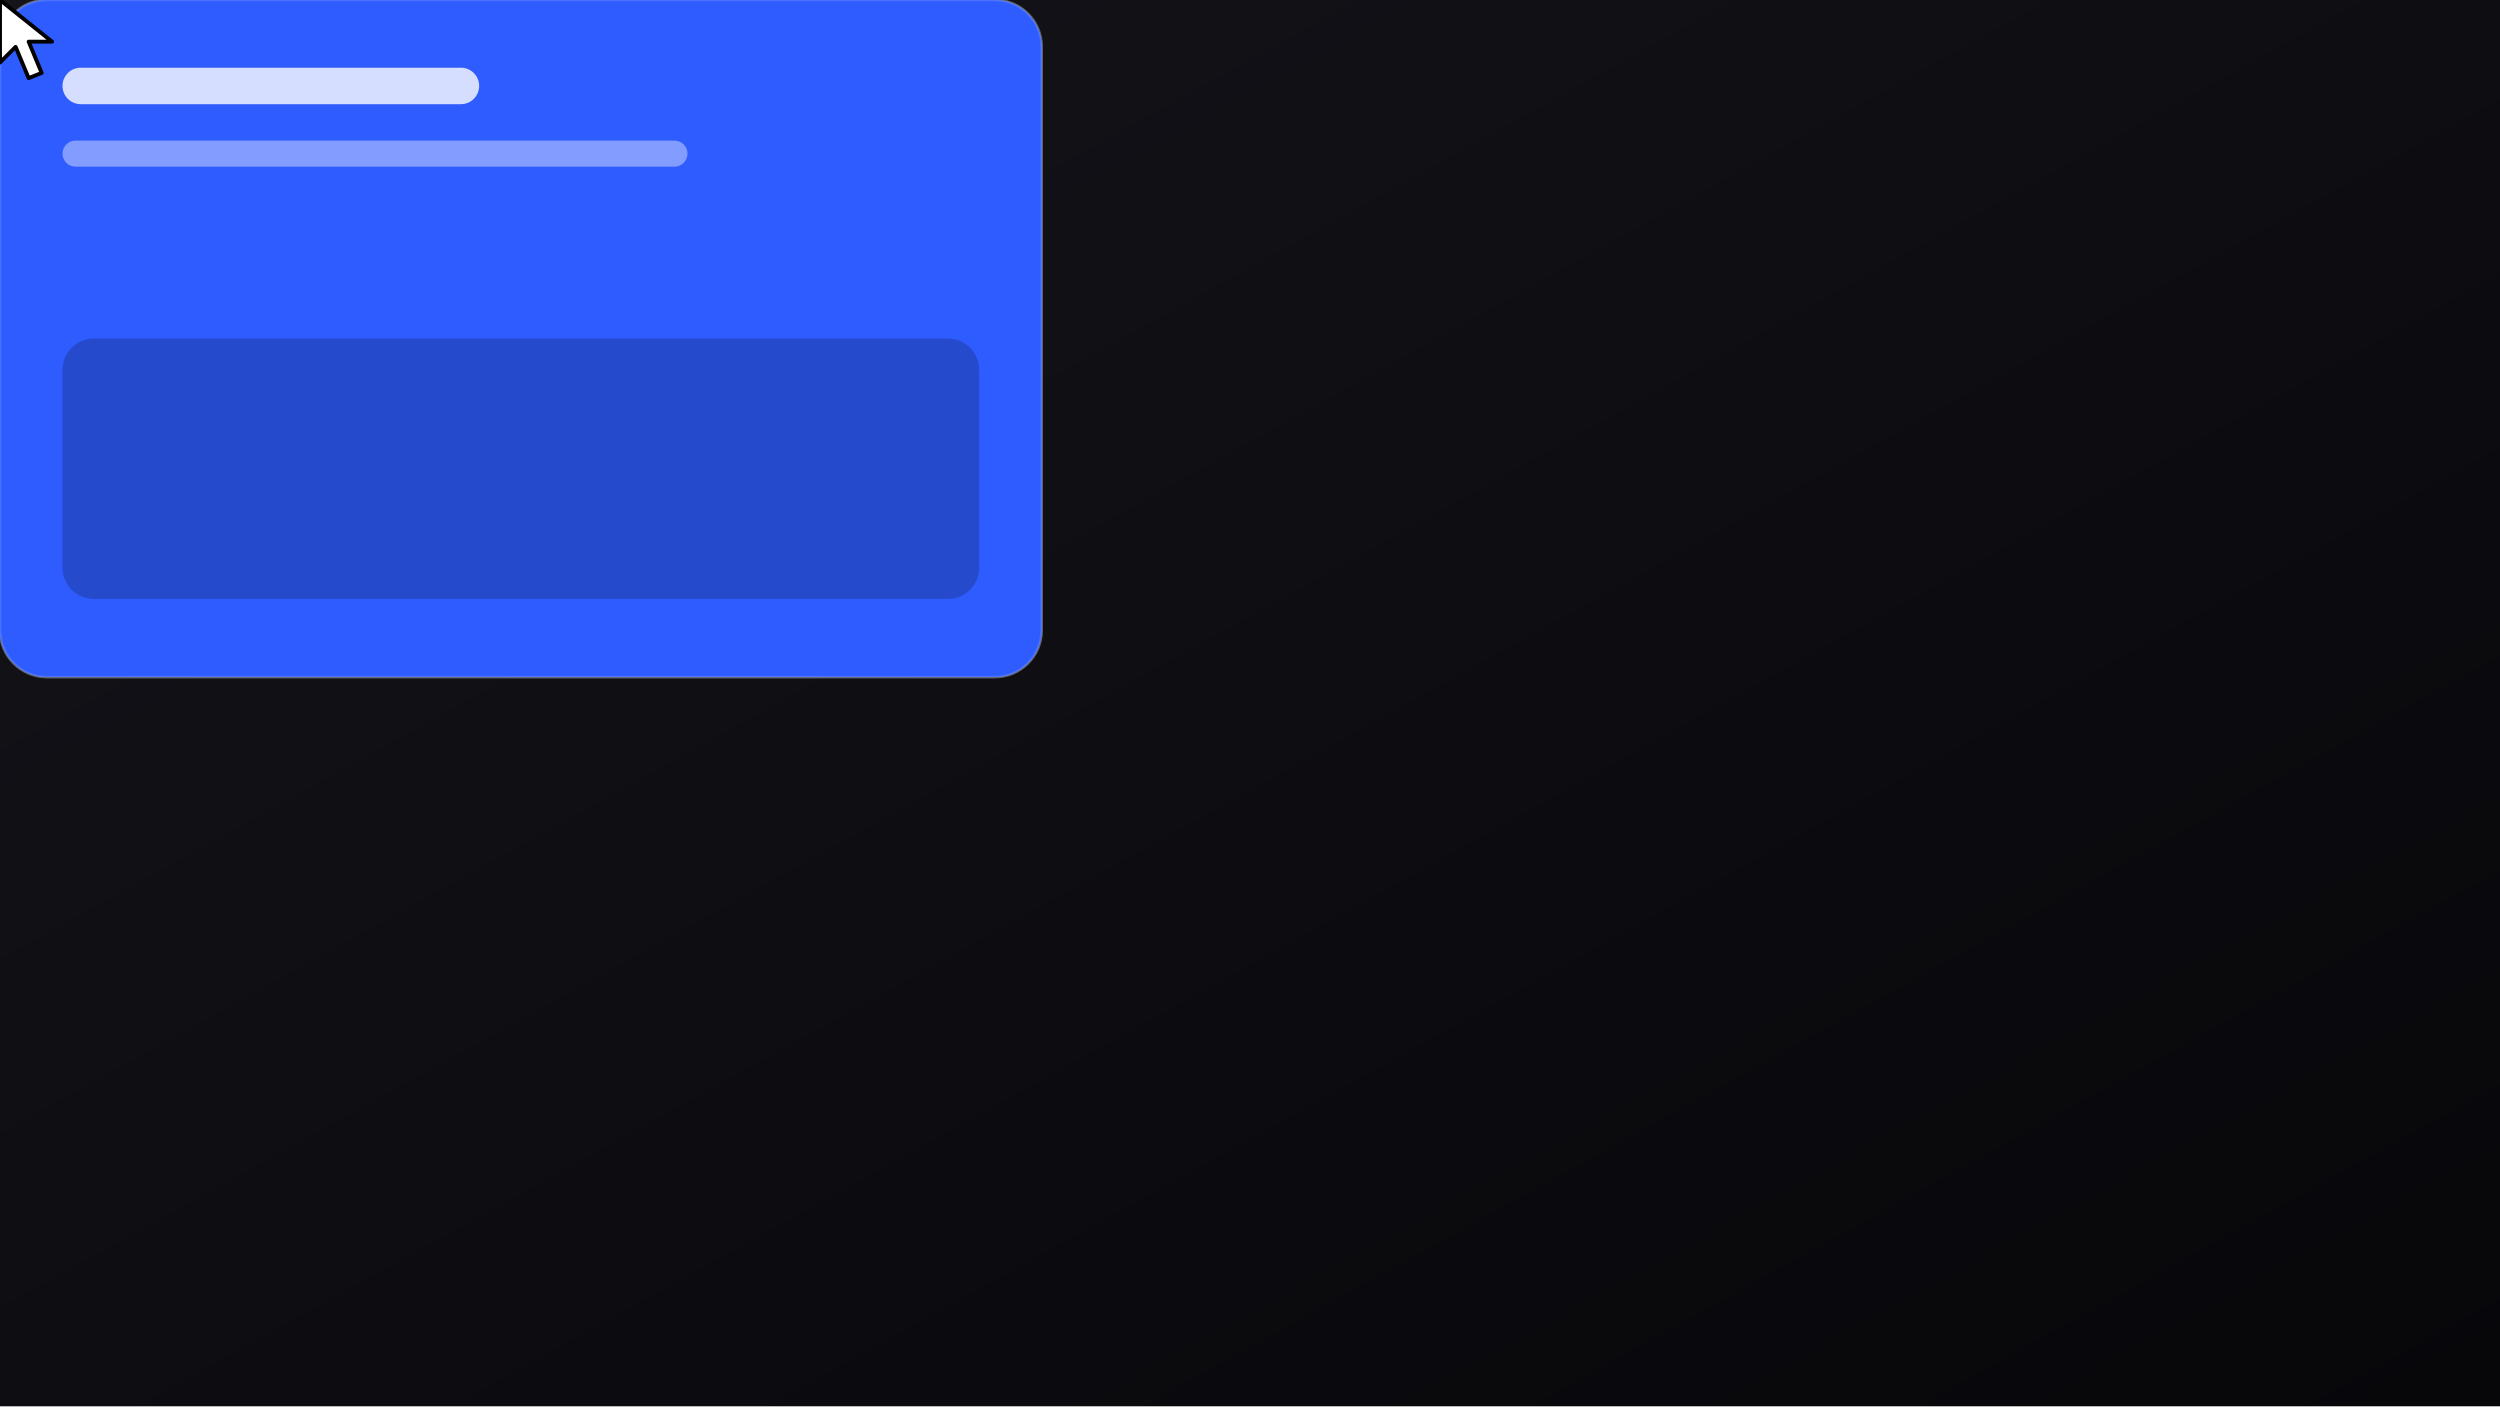
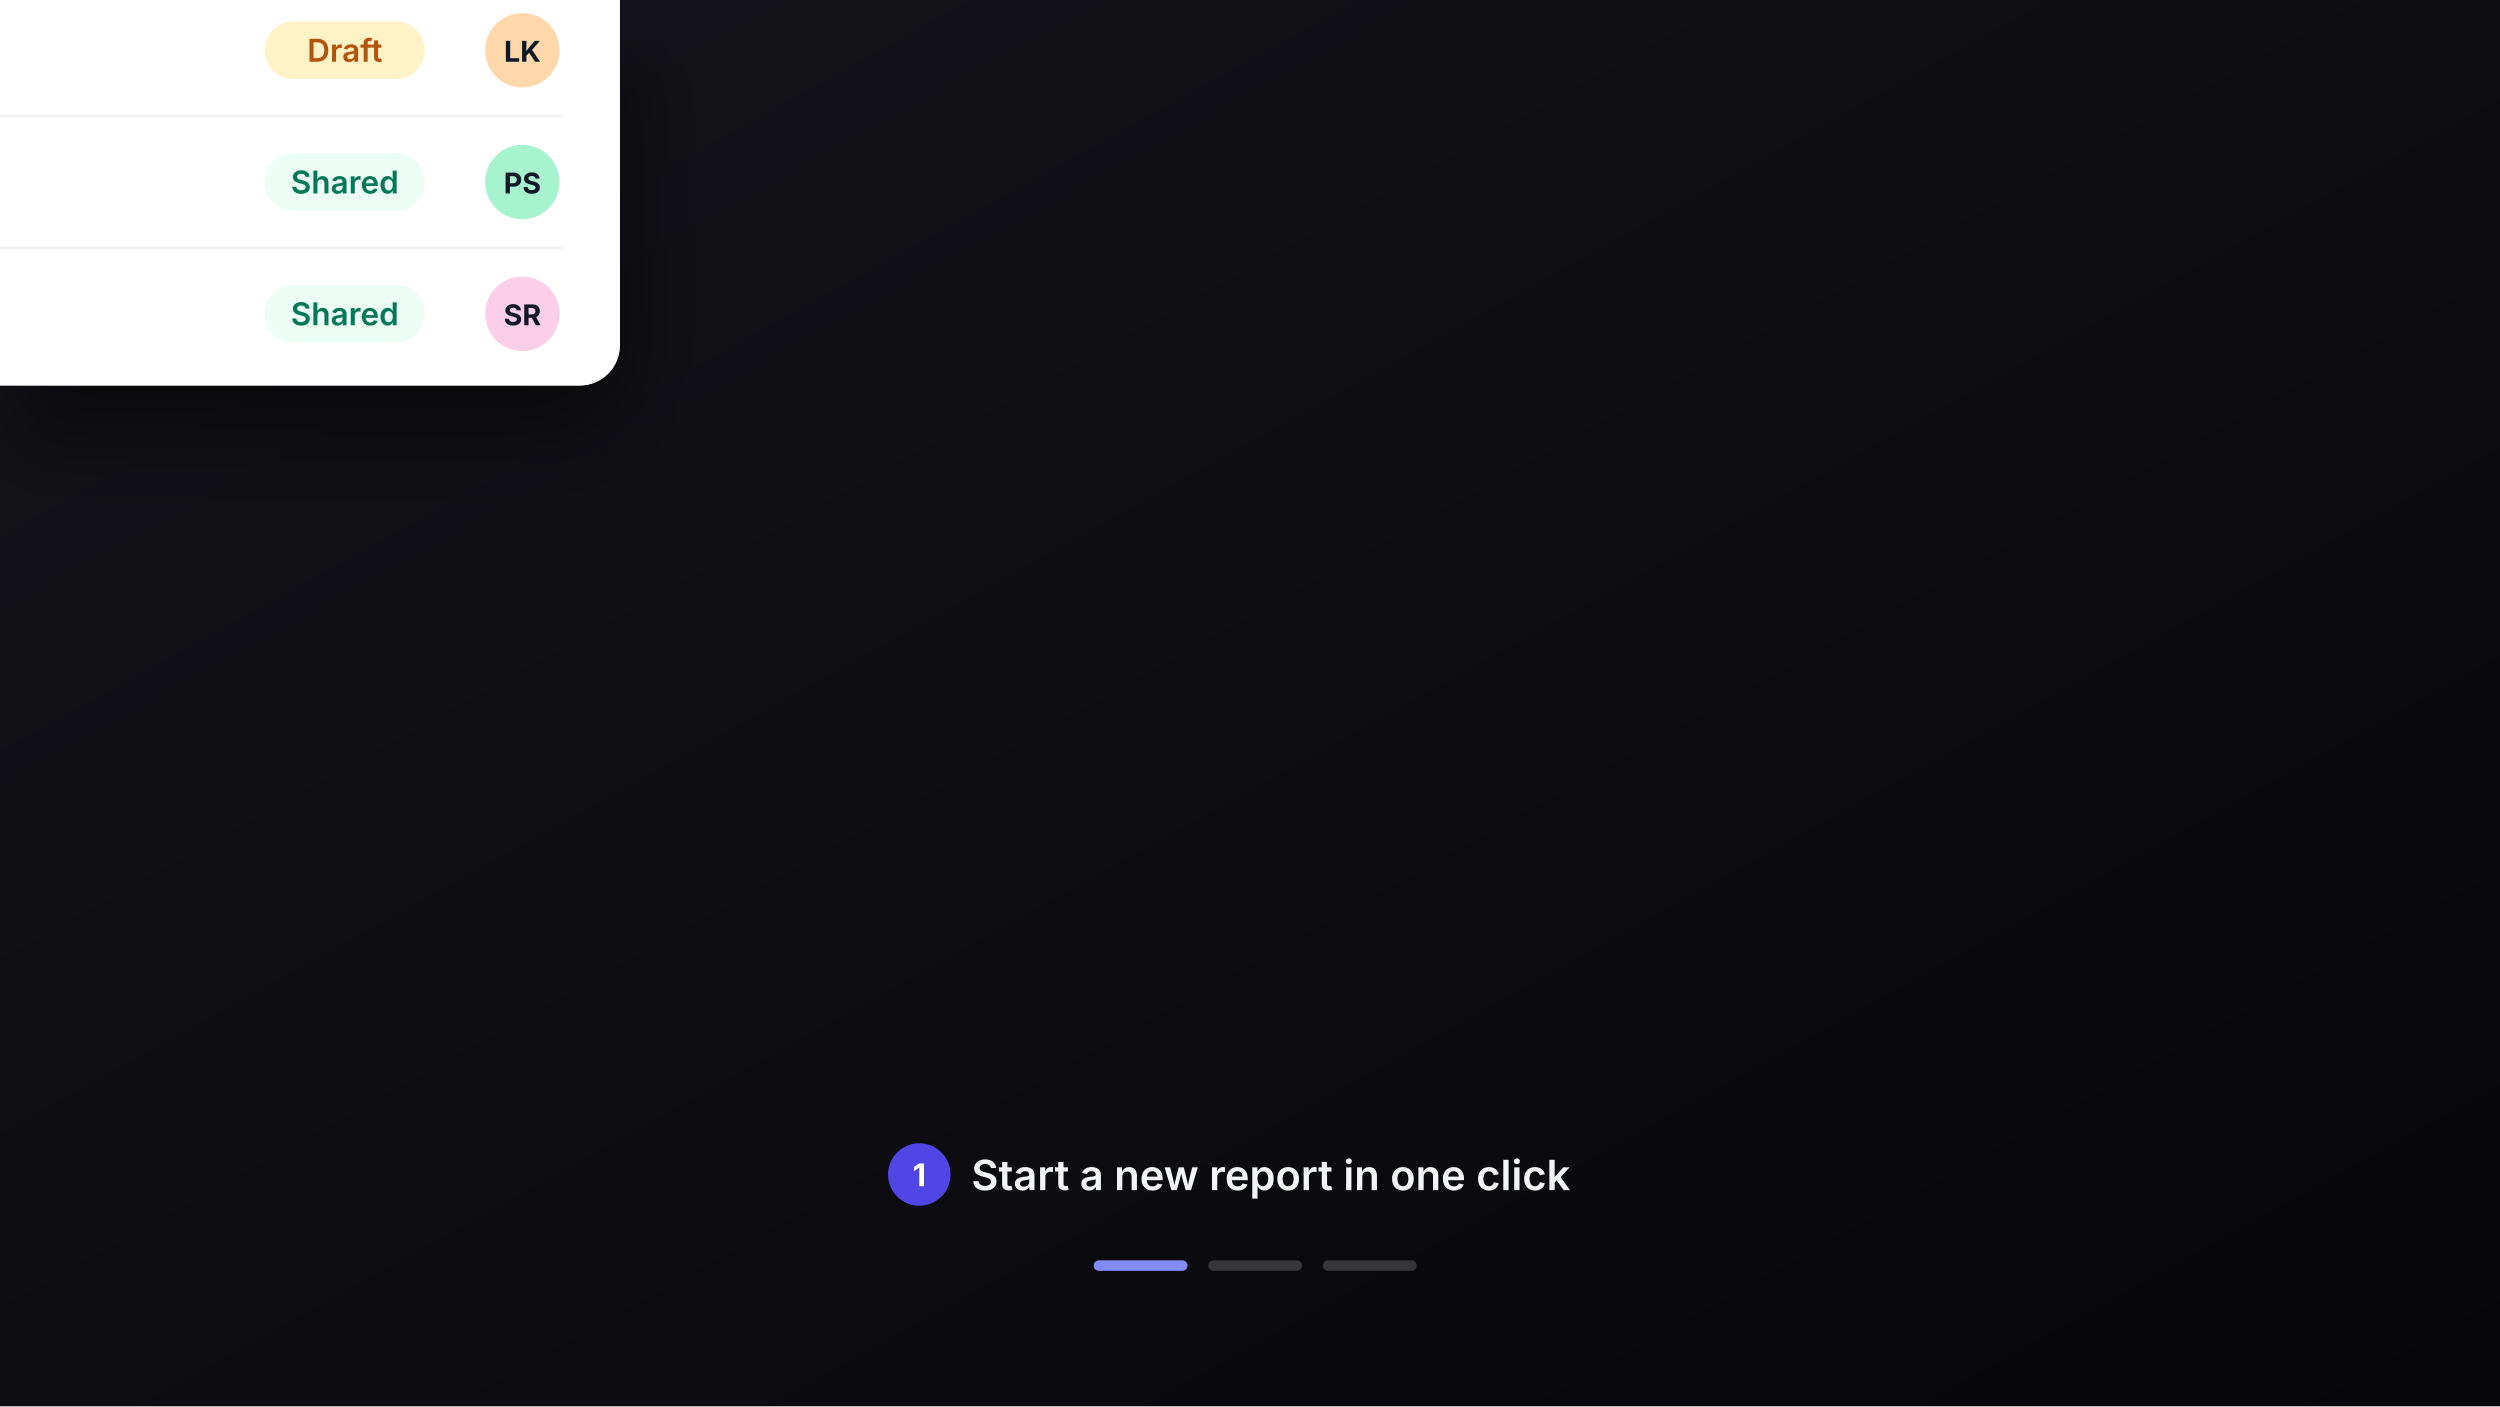
- <svg xmlns="http://www.w3.org/2000/svg" viewBox="0 0 960 540" width="960" height="540">
+ <svg xmlns="http://www.w3.org/2000/svg" viewBox="0 0 960 540" width="960" height="540" font-family="Inter, Helvetica Neue, Helvetica, Arial, sans-serif">
  <defs>
    <linearGradient id="bg" x1="0" y1="0" x2="1" y2="1">
      <stop offset="0" stop-color="#14141a" />
      <stop offset="1" stop-color="#07070a" />
    </linearGradient>
+     <filter id="sh" x="-15%" y="-15%" width="130%" height="140%">
+       <feDropShadow dx="0" dy="14" stdDeviation="16" flood-color="#000" flood-opacity=".5" />
+     </filter>
+     <linearGradient id="g1" x1="0" y1="0" x2="1" y2="1">
+       <stop offset="0" stop-color="#818cf8" />
+       <stop offset="1" stop-color="#4f46e5" />
+     </linearGradient>
+     <linearGradient id="g2" x1="0" y1="0" x2="1" y2="1">
+       <stop offset="0" stop-color="#fbbf24" />
+       <stop offset="1" stop-color="#f97316" />
+     </linearGradient>
+     <linearGradient id="g3" x1="0" y1="0" x2="1" y2="1">
+       <stop offset="0" stop-color="#34d399" />
+       <stop offset="1" stop-color="#059669" />
+     </linearGradient>
+     <linearGradient id="g4" x1="0" y1="0" x2="1" y2="1">
+       <stop offset="0" stop-color="#f472b6" />
+       <stop offset="1" stop-color="#db2777" />
+     </linearGradient>
+     <linearGradient id="sky" x1="0" y1="0" x2="0" y2="1">
+       <stop offset="0" stop-color="#93c5fd" />
+       <stop offset="1" stop-color="#fde68a" />
+     </linearGradient>
+     <linearGradient id="bld" x1="0" y1="0" x2="0" y2="1">
+       <stop offset="0" stop-color="#475569" />
+       <stop offset="1" stop-color="#1e293b" />
+     </linearGradient>
+     <clipPath id="ph">
+       <rect x="84" y="20" width="148" height="96" rx="8" />
+     </clipPath>
  </defs>
  <rect width="960" height="540" fill="url(#bg)" />
-   <g>
-     <animateTransform attributeName="transform" type="translate" dur="6s" repeatCount="indefinite" calcMode="spline" keyTimes="0;.15;.35;.55;.75;1" keySplines=".6 0 .2 1;0 0 1 1;.6 0 .2 1;0 0 1 1;.6 0 .2 1" values="200 90;200 90;300 200;300 200;200 90;200 90" />
-     <rect width="400" height="260" rx="18" fill="#1f6f8b" stroke="#ffffff22" />
-     <rect x="24" y="26" width="160" height="14" rx="7" fill="#ffffffcc" />
-     <rect x="24" y="54" width="240" height="10" rx="5" fill="#ffffff66" />
-     <rect x="24" y="130" width="352" height="100" rx="12" fill="#00000033" />
-   </g>
-   <g>
-     <animateTransform attributeName="transform" type="translate" dur="6s" repeatCount="indefinite" calcMode="spline" keyTimes="0;.15;.35;.55;.75;1" keySplines=".6 0 .2 1;0 0 1 1;.6 0 .2 1;0 0 1 1;.6 0 .2 1" values="250 140;250 140;200 90;200 90;250 140;250 140" />
-     <rect width="400" height="260" rx="18" fill="#2a56d6" stroke="#ffffff22" />
-     <rect x="24" y="26" width="160" height="14" rx="7" fill="#ffffffcc" />
-     <rect x="24" y="54" width="240" height="10" rx="5" fill="#ffffff66" />
-     <rect x="24" y="130" width="352" height="100" rx="12" fill="#00000033" />
-   </g>
-   <g>
-     <animateTransform attributeName="transform" type="translate" dur="6s" repeatCount="indefinite" calcMode="spline" keyTimes="0;.15;.35;.55;.75;1" keySplines=".6 0 .2 1;0 0 1 1;.6 0 .2 1;0 0 1 1;.6 0 .2 1" values="300 200;300 200;250 140;250 140;300 200;300 200" />
-     <rect width="400" height="260" rx="18" fill="#2f5cff" stroke="#ffffff22" />
-     <rect x="24" y="26" width="160" height="14" rx="7" fill="#ffffffcc" />
-     <rect x="24" y="54" width="240" height="10" rx="5" fill="#ffffff66" />
-     <rect x="24" y="130" width="352" height="100" rx="12" fill="#00000033" />
-   </g>
-   <circle cx="560" cy="430" r="4" fill="none" stroke="#fff" stroke-width="3" opacity="0">
-     <animate attributeName="r" dur="6s" repeatCount="indefinite" keyTimes="0;.10;.20;1" values="4;4;36;36" />
-     <animate attributeName="opacity" dur="6s" repeatCount="indefinite" keyTimes="0;.10;.12;.20;1" values="0;0;.9;0;0" />
-   </circle>
-   <g>
-     <animateTransform attributeName="transform" type="translate" dur="6s" repeatCount="indefinite" calcMode="spline" keyTimes="0;.10;.30;.60;.80;1" keySplines=".5 0 .2 1;0 0 1 1;.5 0 .2 1;0 0 1 1;.5 0 .2 1" values="720 470;560 430;560 430;560 430;560 430;720 470" />
-     <path d="M0 0l0 24 6-6 5 12 5-2-5-12 9 0z" fill="#fff" stroke="#000" stroke-width="1.5" stroke-linejoin="round" />
+   <g transform="translate(480 236) scale(1.1) translate(-480 -236)">
+     <g>
+       <g>
+         <animateTransform attributeName="transform" type="translate" dur="9s" repeatCount="indefinite" calcMode="spline" keyTimes="0;0.178;0.256;0.533;0.611;0.844;0.933;1" keySplines="0 0 1 1;.6 0 .2 1;0 0 1 1;.6 0 .2 1;0 0 1 1;.6 0 .2 1;0 0 1 1" values="480 236;480 236;480 206;480 206;480 180;480 180;480 236;480 236" />
+         <g>
+           <animateTransform attributeName="transform" type="scale" dur="9s" repeatCount="indefinite" calcMode="spline" keyTimes="0;0.178;0.256;0.533;0.611;0.844;0.933;1" keySplines="0 0 1 1;.6 0 .2 1;0 0 1 1;.6 0 .2 1;0 0 1 1;.6 0 .2 1;0 0 1 1" values="1;1;0.92;0.92;0.84;0.84;1;1" />
+           <rect x="-260" y="-156" width="520" height="312" rx="14" fill="#fff" filter="url(#sh)" />
+           <rect x="-260" y="-156" width="520" height="312" rx="14" fill="#fff" />
+           <path d="M-260 -142a14 14 0 0 1 14-14h492a14 14 0 0 1 14 14v20H-260z" fill="#f3f4f6" />
+           <line x1="-260" y1="-122" x2="260" y2="-122" stroke="#e5e7eb" />
+           <circle cx="-240" cy="-139" r="5" fill="#ff5f57" />
+           <circle cx="-225" cy="-139" r="5" fill="#febc2e" />
+           <circle cx="-210" cy="-139" r="5" fill="#28c840" />
+           <text x="0" y="-135" font-size="11" font-weight="600" fill="#6b7280" text-anchor="middle">Fieldnote — Reports</text>
+           <rect x="-260" y="-122" width="52" height="264" fill="#f9fafb" />
+           <path d="M-260 142a14 14 0 0 0 14 14h38v-14z" fill="#f9fafb" />
+           <line x1="-208" y1="-122" x2="-208" y2="156" stroke="#e5e7eb" />
+           <rect x="-246" y="-110" width="24" height="24" rx="7" fill="url(#g1)" />
+           <path d="M-240 -94l6-10 6 10" fill="none" stroke="#fff" stroke-width="2" stroke-linejoin="round" />
+           <path d="M0 6l7-6 7 6v8H0z" transform="translate(-241 -74)" fill="none" stroke="#9ca3af" stroke-width="1.6" stroke-linejoin="round" stroke-linecap="round" />
+           <rect x="-250" y="-46" width="32" height="30" rx="8" fill="#eef2ff" />
+           <path d="M2 0h7l3 3v11H2zM5 7h5M5 10h4" transform="translate(-241 -38)" fill="none" stroke="#4f46e5" stroke-width="1.6" stroke-linejoin="round" stroke-linecap="round" />
+           <path d="M0 14V6M5 14V2M10 14V8M14 14V4" transform="translate(-241 -2)" fill="none" stroke="#9ca3af" stroke-width="1.6" stroke-linejoin="round" stroke-linecap="round" />
+           <path d="M7 4.5a2.5 2.5 0 1 0 0 5 2.5 2.5 0 0 0 0-5zM7 0v2M7 12v2M0 7h2M12 7h2" transform="translate(-241 34)" fill="none" stroke="#9ca3af" stroke-width="1.6" stroke-linejoin="round" stroke-linecap="round" />
+           <text x="-188" y="-92" font-size="18" font-weight="700" fill="#111827">Reports</text>
+           <text x="-188" y="-74" font-size="11" font-weight="400" fill="#6b7280">12 reports · 3 drafts</text>
+           <rect x="116" y="-108" width="124" height="30" rx="8" fill="#4f46e5" />
+           <path d="M130 -93h10M135 -98v10" stroke="#fff" stroke-width="2" stroke-linecap="round" />
+           <text x="148" y="-88.5" font-size="12" font-weight="600" fill="#fff">New report</text>
+           <text x="-188" y="-48" font-size="12" font-weight="600" fill="#111827">All</text>
+           <rect x="-188" y="-40" width="15.0" height="2" rx="1" fill="#4f46e5" />
+           <text x="-152.988" y="-48" font-size="12" font-weight="600" fill="#6b7280">Shared</text>
+           <text x="-91.861" y="-48" font-size="12" font-weight="600" fill="#6b7280">Drafts</text>
+           <line x1="-188" y1="-39" x2="240" y2="-39" stroke="#e5e7eb" />
+           <rect x="-188" y="-22" width="30" height="30" rx="8" fill="url(#g1)" />
+           <path d="M-178 -14h7l3 3v11H-178z" fill="none" stroke="#fff" stroke-width="1.5" stroke-linejoin="round" />
+           <text x="-146" y="-9" font-size="13" font-weight="600" fill="#111827">Q3 site visits</text>
+           <text x="-146" y="6" font-size="11" font-weight="400" fill="#6b7280">Edited 12 Sep · Maya A.</text>
+           <rect x="136" y="-17" width="56" height="20" rx="10" fill="#ecfdf5" />
+           <text x="164" y="-3" font-size="11" font-weight="600" fill="#047857" text-anchor="middle">Shared</text>
+           <circle cx="226" cy="-7" r="13" fill="#c7d2fe" />
+           <text x="226" y="-3" font-size="10" font-weight="700" fill="#111827" text-anchor="middle">MA</text>
+           <line x1="-188" y1="16" x2="240" y2="16" stroke="#f3f4f6" />
+           <rect x="-188" y="24" width="30" height="30" rx="8" fill="url(#g2)" />
+           <path d="M-178 32h7l3 3v11H-178z" fill="none" stroke="#fff" stroke-width="1.5" stroke-linejoin="round" />
+           <text x="-146" y="37" font-size="13" font-weight="600" fill="#111827">Supplier audit</text>
+           <text x="-146" y="52" font-size="11" font-weight="400" fill="#6b7280">Edited 4 Sep · Leo K.</text>
+           <rect x="136" y="29" width="56" height="20" rx="10" fill="#fef3c7" />
+           <text x="164" y="43" font-size="11" font-weight="600" fill="#b45309" text-anchor="middle">Draft</text>
+           <circle cx="226" cy="39" r="13" fill="#fed7aa" />
+           <text x="226" y="43" font-size="10" font-weight="700" fill="#111827" text-anchor="middle">LK</text>
+           <line x1="-188" y1="62" x2="240" y2="62" stroke="#f3f4f6" />
+           <rect x="-188" y="70" width="30" height="30" rx="8" fill="url(#g3)" />
+           <path d="M-178 78h7l3 3v11H-178z" fill="none" stroke="#fff" stroke-width="1.5" stroke-linejoin="round" />
+           <text x="-146" y="83" font-size="13" font-weight="600" fill="#111827">Team retro notes</text>
+           <text x="-146" y="98" font-size="11" font-weight="400" fill="#6b7280">Edited 29 Aug · Priya S.</text>
+           <rect x="136" y="75" width="56" height="20" rx="10" fill="#ecfdf5" />
+           <text x="164" y="89" font-size="11" font-weight="600" fill="#047857" text-anchor="middle">Shared</text>
+           <circle cx="226" cy="85" r="13" fill="#a7f3d0" />
+           <text x="226" y="89" font-size="10" font-weight="700" fill="#111827" text-anchor="middle">PS</text>
+           <line x1="-188" y1="108" x2="240" y2="108" stroke="#f3f4f6" />
+           <rect x="-188" y="116" width="30" height="30" rx="8" fill="url(#g4)" />
+           <path d="M-178 124h7l3 3v11H-178z" fill="none" stroke="#fff" stroke-width="1.5" stroke-linejoin="round" />
+           <text x="-146" y="129" font-size="13" font-weight="600" fill="#111827">Onboarding survey</text>
+           <text x="-146" y="144" font-size="11" font-weight="400" fill="#6b7280">Edited 21 Aug · Sam R.</text>
+           <rect x="136" y="121" width="56" height="20" rx="10" fill="#ecfdf5" />
+           <text x="164" y="135" font-size="11" font-weight="600" fill="#047857" text-anchor="middle">Shared</text>
+           <circle cx="226" cy="131" r="13" fill="#fbcfe8" />
+           <text x="226" y="135" font-size="10" font-weight="700" fill="#111827" text-anchor="middle">SR</text>
+           <rect x="-260" y="-156" width="520" height="312" rx="14" fill="#0b0b12" opacity="0">
+             <animate attributeName="opacity" dur="9s" repeatCount="indefinite" calcMode="spline" keyTimes="0;0.178;0.256;0.533;0.611;0.844;0.933;1" keySplines="0 0 1 1;.6 0 .2 1;0 0 1 1;.6 0 .2 1;0 0 1 1;.6 0 .2 1;0 0 1 1" values="0;0;0.25;0.25;0.45;0.45;0;0" />
+           </rect>
+         </g>
+       </g>
+     </g>
+     <g opacity="0">
+       <animate attributeName="opacity" dur="9s" repeatCount="indefinite" calcMode="discrete" keyTimes="0;0.167;0.939" values="0;1;0" />
+       <g>
+         <animateTransform attributeName="transform" type="translate" dur="9s" repeatCount="indefinite" calcMode="spline" keyTimes="0;0.178;0.256;0.533;0.611;0.844;0.933;0.944;1" keySplines="0 0 1 1;.6 0 .2 1;0 0 1 1;.6 0 .2 1;0 0 1 1;.6 0 .2 1;.6 0 .2 1;0 0 1 1" values="1260 236;1260 236;480 236;480 236;480 206;480 206;-300 236;1260 236;1260 236" />
+         <g>
+           <animateTransform attributeName="transform" type="scale" dur="9s" repeatCount="indefinite" calcMode="spline" keyTimes="0;0.178;0.256;0.533;0.611;0.844;0.933;0.944;1" keySplines="0 0 1 1;0 0 1 1;0 0 1 1;.6 0 .2 1;0 0 1 1;.6 0 .2 1;0 0 1 1;0 0 1 1" values="1;1;1;1;0.92;0.92;1;1;1" />
+           <rect x="-260" y="-156" width="520" height="312" rx="14" fill="#fff" filter="url(#sh)" />
+           <rect x="-260" y="-156" width="520" height="312" rx="14" fill="#fff" />
+           <path d="M-260 -142a14 14 0 0 1 14-14h492a14 14 0 0 1 14 14v20H-260z" fill="#f3f4f6" />
+           <line x1="-260" y1="-122" x2="260" y2="-122" stroke="#e5e7eb" />
+           <circle cx="-240" cy="-139" r="5" fill="#ff5f57" />
+           <circle cx="-225" cy="-139" r="5" fill="#febc2e" />
+           <circle cx="-210" cy="-139" r="5" fill="#28c840" />
+           <text x="0" y="-135" font-size="11" font-weight="600" fill="#6b7280" text-anchor="middle">Fieldnote — New report</text>
+           <rect x="-260" y="-122" width="52" height="264" fill="#f9fafb" />
+           <path d="M-260 142a14 14 0 0 0 14 14h38v-14z" fill="#f9fafb" />
+           <line x1="-208" y1="-122" x2="-208" y2="156" stroke="#e5e7eb" />
+           <rect x="-246" y="-110" width="24" height="24" rx="7" fill="url(#g1)" />
+           <path d="M-240 -94l6-10 6 10" fill="none" stroke="#fff" stroke-width="2" stroke-linejoin="round" />
+           <path d="M0 6l7-6 7 6v8H0z" transform="translate(-241 -74)" fill="none" stroke="#9ca3af" stroke-width="1.6" stroke-linejoin="round" stroke-linecap="round" />
+           <rect x="-250" y="-46" width="32" height="30" rx="8" fill="#eef2ff" />
+           <path d="M2 0h7l3 3v11H2zM5 7h5M5 10h4" transform="translate(-241 -38)" fill="none" stroke="#4f46e5" stroke-width="1.6" stroke-linejoin="round" stroke-linecap="round" />
+           <path d="M0 14V6M5 14V2M10 14V8M14 14V4" transform="translate(-241 -2)" fill="none" stroke="#9ca3af" stroke-width="1.6" stroke-linejoin="round" stroke-linecap="round" />
+           <path d="M7 4.5a2.5 2.5 0 1 0 0 5 2.5 2.5 0 0 0 0-5zM7 0v2M7 12v2M0 7h2M12 7h2" transform="translate(-241 34)" fill="none" stroke="#9ca3af" stroke-width="1.6" stroke-linejoin="round" stroke-linecap="round" />
+           <text x="-188" y="-92" font-size="18" font-weight="700" fill="#111827">New report</text>
+           <text x="-188" y="-74" font-size="11" font-weight="400" fill="#6b7280">Tell Fieldnote what this report is about</text>
+           <text x="-188" y="-46" font-size="11" font-weight="600" fill="#374151">Title</text>
+           <rect x="-188" y="-38" width="428" height="36" rx="8" fill="#fff" stroke="#4f46e5" stroke-width="1.5" />
+           <clipPath id="tc">
+             <rect x="-176" y="-34" height="28" width="0">
+               <animate attributeName="width" dur="9s" repeatCount="indefinite" calcMode="discrete" keyTimes="0;0.306;0.31;0.315;0.32;0.325;0.33;0.335;0.34;0.345;0.35;0.355;0.36;0.365;0.37;0.375;0.38;0.385;0.39;0.394;0.399;0.404;0.409;0.414;0.419;0.424;0.429;0.434;0.439;0.933" values="0;1;14.0;21.0;28.7;35.9;39.2;46.8;50.2;57.2;60.5;64.9;72.4;75.9;83.4;86.7;93.7;96.9;101.4;104.8;117.8;121.3;129.6;132.9;140.7;148.4;151.8;160.2;164.6;0" />
+             </rect>
+           </clipPath>
+           <text x="-176" y="-15" font-size="13" font-weight="500" fill="#111827" clip-path="url(#tc)">Weekly site visit — Pine St</text>
+           <rect x="-175" y="-29" width="1.5" height="18" fill="#4f46e5">
+             <animate attributeName="x" dur="9s" repeatCount="indefinite" calcMode="discrete" keyTimes="0;0.306;0.31;0.315;0.32;0.325;0.33;0.335;0.34;0.345;0.35;0.355;0.36;0.365;0.37;0.375;0.38;0.385;0.39;0.394;0.399;0.404;0.409;0.414;0.419;0.424;0.429;0.434;0.439;0.933" values="-175;-175;-162.0;-155.0;-147.3;-140.1;-136.8;-129.2;-125.8;-118.8;-115.5;-111.1;-103.6;-100.1;-92.6;-89.3;-82.3;-79.1;-74.6;-71.2;-58.2;-54.7;-46.4;-43.1;-35.3;-27.6;-24.2;-15.8;-11.4;-175" />
+             <animate attributeName="opacity" dur="9s" repeatCount="indefinite" calcMode="spline" keyTimes="0;0.289;0.3;0.489;0.5;1" keySplines="0 0 1 1;.45 0 .2 1;0 0 1 1;.45 0 .2 1;0 0 1 1" values="0;0;1;1;0;0" />
+           </rect>
+           <text x="-188" y="24" font-size="11" font-weight="600" fill="#374151">Template</text>
+           <rect x="-188" y="32" width="428" height="32" rx="8" fill="#f3f4f6" />
+           <rect x="-185" y="35" width="136.7" height="26" rx="6" fill="#fff" stroke="#e5e7eb" />
+           <text x="-116.7" y="52.5" font-size="12" font-weight="600" fill="#111827" text-anchor="middle">Summary</text>
+           <text x="26.0" y="52.5" font-size="12" font-weight="600" fill="#6b7280" text-anchor="middle">Detailed</text>
+           <text x="168.7" y="52.5" font-size="12" font-weight="600" fill="#6b7280" text-anchor="middle">Checklist</text>
+           <text x="-188" y="88" font-size="11" font-weight="600" fill="#374151">Include</text>
+           <rect x="-188" y="96" width="107.0" height="28" rx="14" fill="#eef2ff" stroke="#c7d2fe" />
+           <rect x="-178" y="103" width="14" height="14" rx="4" fill="#4f46e5" stroke="#4f46e5" />
+           <path d="M-175 110l2.5 2.5 4.5-5" fill="none" stroke="#fff" stroke-width="1.6" stroke-linecap="round" stroke-linejoin="round" />
+           <text x="-158" y="114" font-size="12" font-weight="500" fill="#111827">Photos (24)</text>
+           <rect x="-73.027" y="96" width="89.9" height="28" rx="14" fill="#eef2ff" stroke="#c7d2fe" />
+           <rect x="-63.027" y="103" width="14" height="14" rx="4" fill="#4f46e5" stroke="#4f46e5" />
+           <path d="M-60.027 110l2.5 2.5 4.5-5" fill="none" stroke="#fff" stroke-width="1.6" stroke-linecap="round" stroke-linejoin="round" />
+           <text x="-43.027" y="114" font-size="12" font-weight="500" fill="#111827">Site map</text>
+           <rect x="24.854" y="96" width="93.3" height="28" rx="14" fill="#fff" stroke="#e5e7eb" />
+           <rect x="34.854" y="103" width="14" height="14" rx="4" fill="#fff" stroke="#d1d5db" />
+           <text x="54.854" y="114" font-size="12" font-weight="500" fill="#111827">Checklist</text>
+           <rect x="100" y="-108" width="140" height="30" rx="8" fill="#4f46e5">
+             <animate attributeName="fill" dur="9s" repeatCount="indefinite" calcMode="discrete" keyTimes="0;0.528;0.556" values="#4f46e5;#3730a3;#4f46e5" />
+           </rect>
+           <path d="M116 -93l1.6 4.4 4.4 1.6-4.4 1.6-1.6 4.4-1.6-4.4-4.4-1.6 4.4-1.6z" transform="translate(0 -6)" fill="#fff" />
+           <text x="130" y="-88.5" font-size="12" font-weight="600" fill="#fff">Generate report</text>
+           <rect x="-260" y="-156" width="520" height="312" rx="14" fill="#0b0b12" opacity="0">
+             <animate attributeName="opacity" dur="9s" repeatCount="indefinite" calcMode="spline" keyTimes="0;0.178;0.256;0.533;0.611;0.844;0.933;0.944;1" keySplines="0 0 1 1;0 0 1 1;0 0 1 1;.6 0 .2 1;0 0 1 1;.6 0 .2 1;0 0 1 1;0 0 1 1" values="0;0;0;0;0.25;0.25;0;0;0" />
+           </rect>
+         </g>
+       </g>
+     </g>
+     <g opacity="0">
+       <animate attributeName="opacity" dur="9s" repeatCount="indefinite" calcMode="discrete" keyTimes="0;0.522;0.939" values="0;1;0" />
+       <g>
+         <animateTransform attributeName="transform" type="translate" dur="9s" repeatCount="indefinite" calcMode="spline" keyTimes="0;0.533;0.611;0.844;0.933;0.944;1" keySplines="0 0 1 1;.6 0 .2 1;0 0 1 1;.6 0 .2 1;.6 0 .2 1;0 0 1 1" values="1260 236;1260 236;480 236;480 236;-300 236;1260 236;1260 236" />
+         <g>
+           <animateTransform attributeName="transform" type="scale" dur="9s" repeatCount="indefinite" calcMode="spline" keyTimes="0;0.533;0.611;0.844;0.933;0.944;1" keySplines="0 0 1 1;0 0 1 1;0 0 1 1;0 0 1 1;0 0 1 1;0 0 1 1" values="1;1;1;1;1;1;1" />
+           <rect x="-260" y="-156" width="520" height="312" rx="14" fill="#fff" filter="url(#sh)" />
+           <rect x="-260" y="-156" width="520" height="312" rx="14" fill="#fff" />
+           <path d="M-260 -142a14 14 0 0 1 14-14h492a14 14 0 0 1 14 14v20H-260z" fill="#f3f4f6" />
+           <line x1="-260" y1="-122" x2="260" y2="-122" stroke="#e5e7eb" />
+           <circle cx="-240" cy="-139" r="5" fill="#ff5f57" />
+           <circle cx="-225" cy="-139" r="5" fill="#febc2e" />
+           <circle cx="-210" cy="-139" r="5" fill="#28c840" />
+           <text x="0" y="-135" font-size="11" font-weight="600" fill="#6b7280" text-anchor="middle">Fieldnote — Report</text>
+           <rect x="-260" y="-122" width="52" height="264" fill="#f9fafb" />
+           <path d="M-260 142a14 14 0 0 0 14 14h38v-14z" fill="#f9fafb" />
+           <line x1="-208" y1="-122" x2="-208" y2="156" stroke="#e5e7eb" />
+           <rect x="-246" y="-110" width="24" height="24" rx="7" fill="url(#g1)" />
+           <path d="M-240 -94l6-10 6 10" fill="none" stroke="#fff" stroke-width="2" stroke-linejoin="round" />
+           <path d="M0 6l7-6 7 6v8H0z" transform="translate(-241 -74)" fill="none" stroke="#9ca3af" stroke-width="1.6" stroke-linejoin="round" stroke-linecap="round" />
+           <rect x="-250" y="-46" width="32" height="30" rx="8" fill="#eef2ff" />
+           <path d="M2 0h7l3 3v11H2zM5 7h5M5 10h4" transform="translate(-241 -38)" fill="none" stroke="#4f46e5" stroke-width="1.6" stroke-linejoin="round" stroke-linecap="round" />
+           <path d="M0 14V6M5 14V2M10 14V8M14 14V4" transform="translate(-241 -2)" fill="none" stroke="#9ca3af" stroke-width="1.6" stroke-linejoin="round" stroke-linecap="round" />
+           <path d="M7 4.5a2.5 2.5 0 1 0 0 5 2.5 2.5 0 0 0 0-5zM7 0v2M7 12v2M0 7h2M12 7h2" transform="translate(-241 34)" fill="none" stroke="#9ca3af" stroke-width="1.6" stroke-linejoin="round" stroke-linecap="round" />
+           <text x="-188" y="-92" font-size="17" font-weight="700" fill="#111827">Weekly site visit — Pine St</text>
+           <text x="-188" y="-74" font-size="11" font-weight="400" fill="#6b7280">Generated just now · 24 photos · 18 checks</text>
+           <rect x="160" y="-108" width="80" height="30" rx="8" fill="#4f46e5" />
+           <path d="M176 -90v-8l-3 3M176 -98l3 3M171 -94v7h10v-7" fill="none" stroke="#fff" stroke-width="1.5" stroke-linecap="round" stroke-linejoin="round" />
+           <text x="188" y="-88.5" font-size="12" font-weight="600" fill="#fff">Share</text>
+           <rect x="-188.0" y="-60" width="137.3" height="54" rx="10" fill="#f9fafb" stroke="#e5e7eb" />
+           <text x="-176.0" y="-42" font-size="11" font-weight="500" fill="#6b7280">Issues found</text>
+           <text x="-176.0" y="-16" font-size="20" font-weight="700" fill="#dc2626">3</text>
+           <rect x="-42.7" y="-60" width="137.3" height="54" rx="10" fill="#f9fafb" stroke="#e5e7eb" />
+           <text x="-30.7" y="-42" font-size="11" font-weight="500" fill="#6b7280">Photos</text>
+           <text x="-30.7" y="-16" font-size="20" font-weight="700" fill="#111827">24</text>
+           <rect x="102.7" y="-60" width="137.3" height="54" rx="10" fill="#f9fafb" stroke="#e5e7eb" />
+           <text x="114.7" y="-42" font-size="11" font-weight="500" fill="#6b7280">Checks passed</text>
+           <text x="114.7" y="-16" font-size="20" font-weight="700" fill="#059669">92%</text>
+           <text x="-188" y="20" font-size="12" font-weight="600" fill="#111827">Issues by area</text>
+           <text x="-188" y="46" font-size="11" font-weight="400" fill="#374151">Loading dock</text>
+           <rect x="-108" y="36" width="80" height="12" rx="6" fill="#f3f4f6" />
+           <rect x="-108" y="36" width="72" height="12" rx="6" fill="#f87171" />
+           <text x="-20" y="46" font-size="11" font-weight="700" fill="#111827">2</text>
+           <text x="-188" y="76" font-size="11" font-weight="400" fill="#374151">Roof access</text>
+           <rect x="-108" y="66" width="80" height="12" rx="6" fill="#f3f4f6" />
+           <rect x="-108" y="66" width="36" height="12" rx="6" fill="#fca5a5" />
+           <text x="-20" y="76" font-size="11" font-weight="700" fill="#111827">1</text>
+           <text x="-188" y="106" font-size="11" font-weight="400" fill="#374151">Car park</text>
+           <rect x="-108" y="96" width="80" height="12" rx="6" fill="#f3f4f6" />
+           <text x="-20" y="106" font-size="11" font-weight="700" fill="#111827">0</text>
+           <g clip-path="url(#ph)">
+             <rect x="84" y="20" width="148" height="96" fill="url(#sky)" />
+             <circle cx="200" cy="44" r="10" fill="#fff7c2" />
+             <path d="M84 116V70h26v-14h22v60zM136 116V60h34v56zM172 116V78h24v-10h18v48h18v0z" fill="url(#bld)" />
+             <rect x="90" y="78" width="4" height="5" fill="#fde68a" />
+             <rect x="90" y="88" width="4" height="5" fill="#fde68a" />
+             <rect x="90" y="98" width="4" height="5" fill="#fde68a" />
+             <rect x="90" y="108" width="4" height="5" fill="#fde68a" />
+             <rect x="98" y="78" width="4" height="5" fill="#fde68a" />
+             <rect x="98" y="88" width="4" height="5" fill="#fde68a" />
+             <rect x="98" y="98" width="4" height="5" fill="#fde68a" />
+             <rect x="98" y="108" width="4" height="5" fill="#fde68a" />
+             <rect x="142" y="68" width="4" height="5" fill="#fde68a" opacity=".8" />
+             <rect x="142" y="78" width="4" height="5" fill="#fde68a" opacity=".8" />
+             <rect x="142" y="88" width="4" height="5" fill="#fde68a" opacity=".8" />
+             <rect x="142" y="98" width="4" height="5" fill="#fde68a" opacity=".8" />
+             <rect x="142" y="108" width="4" height="5" fill="#fde68a" opacity=".8" />
+             <rect x="150" y="68" width="4" height="5" fill="#fde68a" opacity=".8" />
+             <rect x="150" y="78" width="4" height="5" fill="#fde68a" opacity=".8" />
+             <rect x="150" y="88" width="4" height="5" fill="#fde68a" opacity=".8" />
+             <rect x="150" y="98" width="4" height="5" fill="#fde68a" opacity=".8" />
+             <rect x="150" y="108" width="4" height="5" fill="#fde68a" opacity=".8" />
+             <rect x="158" y="68" width="4" height="5" fill="#fde68a" opacity=".8" />
+             <rect x="158" y="78" width="4" height="5" fill="#fde68a" opacity=".8" />
+             <rect x="158" y="88" width="4" height="5" fill="#fde68a" opacity=".8" />
+             <rect x="158" y="98" width="4" height="5" fill="#fde68a" opacity=".8" />
+             <rect x="158" y="108" width="4" height="5" fill="#fde68a" opacity=".8" />
+             <rect x="84" y="108" width="148" height="8" fill="#334155" />
+           </g>
+           <rect x="92" y="92" width="104" height="18" rx="9" fill="#0f172acc" />
+           <text x="100" y="105" font-size="10.5" font-weight="600" fill="#fff">Pine St, north side</text>
+           <g opacity="0">
+             <animate attributeName="opacity" dur="9s" repeatCount="indefinite" calcMode="spline" keyTimes="0;0.75;0.778;0.828;0.85;1" keySplines="0 0 1 1;.45 0 .2 1;0 0 1 1;.45 0 .2 1;0 0 1 1" values="0;0;1;1;0;0" />
+             <animateTransform attributeName="transform" type="translate" dur="9s" repeatCount="indefinite" calcMode="spline" keyTimes="0;0.75;0.778;0.828;0.85;1" keySplines="0 0 1 1;.45 0 .2 1;0 0 1 1;.45 0 .2 1;0 0 1 1" values="0 8;0 8;0 0;0 0;0 8;0 8" />
+             <rect x="-60" y="118" width="172" height="30" rx="15" fill="#111827" />
+             <circle cx="-40" cy="133" r="8" fill="#22c55e" />
+             <path d="M-44 133l3 3 5-5.5" fill="none" stroke="#fff" stroke-width="1.6" stroke-linecap="round" stroke-linejoin="round" />
+             <text x="-26" y="137.5" font-size="12" font-weight="600" fill="#fff">Share link copied</text>
+           </g>
+           <rect x="-260" y="-156" width="520" height="312" rx="14" fill="#0b0b12" opacity="0">
+             <animate attributeName="opacity" dur="9s" repeatCount="indefinite" calcMode="spline" keyTimes="0;0.533;0.611;0.844;0.933;0.944;1" keySplines="0 0 1 1;0 0 1 1;0 0 1 1;0 0 1 1;0 0 1 1;0 0 1 1" values="0;0;0;0;0;0;0" />
+           </rect>
+         </g>
+       </g>
+     </g>
+   </g>
+   <g opacity="1">
+     <animate attributeName="opacity" dur="9s" repeatCount="indefinite" calcMode="spline" keyTimes="0;0.2;0.233;0.922;0.956;1" keySplines="0 0 1 1;.45 0 .2 1;0 0 1 1;.45 0 .2 1;0 0 1 1" values="1;1;0;0;1;1" />
+     <circle cx="353.0" cy="451" r="12" fill="#4f46e5" />
+     <text x="353.0" y="455.5" font-size="12" font-weight="700" fill="#fff" text-anchor="middle">1</text>
+     <text x="373.0" y="457" font-size="16" font-weight="600" fill="#f3f4f6">Start a new report in one click</text>
+   </g>
+   <g opacity="0">
+     <animate attributeName="opacity" dur="9s" repeatCount="indefinite" calcMode="spline" keyTimes="0;0.2;0.233;0.544;0.578;1" keySplines="0 0 1 1;.45 0 .2 1;0 0 1 1;.45 0 .2 1;0 0 1 1" values="0;0;1;1;0;0" />
+     <circle cx="329.9" cy="451" r="12" fill="#4f46e5" />
+     <text x="329.9" y="455.5" font-size="12" font-weight="700" fill="#fff" text-anchor="middle">2</text>
+     <text x="349.9" y="457" font-size="16" font-weight="600" fill="#f3f4f6">Describe it, Fieldnote drafts the rest</text>
+   </g>
+   <g opacity="0">
+     <animate attributeName="opacity" dur="9s" repeatCount="indefinite" calcMode="spline" keyTimes="0;0.544;0.578;0.922;0.956;1" keySplines="0 0 1 1;.45 0 .2 1;0 0 1 1;.45 0 .2 1;0 0 1 1" values="0;0;1;1;0;0" />
+     <circle cx="328.1" cy="451" r="12" fill="#4f46e5" />
+     <text x="328.1" y="455.5" font-size="12" font-weight="700" fill="#fff" text-anchor="middle">3</text>
+     <text x="348.1" y="457" font-size="16" font-weight="600" fill="#f3f4f6">Share the finished report in seconds</text>
+   </g>
+   <rect x="420" y="484" width="36" height="4" rx="2" fill="#ffffff2e" />
+   <rect x="420" y="484" width="36" height="4" rx="2" fill="#818cf8" opacity="1">
+     <animate attributeName="opacity" dur="9s" repeatCount="indefinite" calcMode="spline" keyTimes="0;0.2;0.233;0.922;0.956;1" keySplines="0 0 1 1;.45 0 .2 1;0 0 1 1;.45 0 .2 1;0 0 1 1" values="1;1;0;0;1;1" />
+   </rect>
+   <rect x="464" y="484" width="36" height="4" rx="2" fill="#ffffff2e" />
+   <rect x="464" y="484" width="36" height="4" rx="2" fill="#818cf8" opacity="0">
+     <animate attributeName="opacity" dur="9s" repeatCount="indefinite" calcMode="spline" keyTimes="0;0.2;0.233;0.544;0.578;1" keySplines="0 0 1 1;.45 0 .2 1;0 0 1 1;.45 0 .2 1;0 0 1 1" values="0;0;1;1;0;0" />
+   </rect>
+   <rect x="508" y="484" width="36" height="4" rx="2" fill="#ffffff2e" />
+   <rect x="508" y="484" width="36" height="4" rx="2" fill="#818cf8" opacity="0">
+     <animate attributeName="opacity" dur="9s" repeatCount="indefinite" calcMode="spline" keyTimes="0;0.544;0.578;0.922;0.956;1" keySplines="0 0 1 1;.45 0 .2 1;0 0 1 1;.45 0 .2 1;0 0 1 1" values="0;0;1;1;0;0" />
+   </rect>
+   <g transform="translate(480 236) scale(1.1) translate(-480 -236)">
+     <g>
+       <animateTransform attributeName="transform" type="translate" dur="9s" repeatCount="indefinite" calcMode="spline" keyTimes="0;0.044;0.144;0.211;0.278;0.444;0.511;0.6;0.711;0.8;0.911;1" keySplines="0 0 1 1;.45 0 .2 1;0 0 1 1;.45 0 .2 1;0 0 1 1;.45 0 .2 1;0 0 1 1;.45 0 .2 1;0 0 1 1;.45 0 .2 1;0 0 1 1" values="700 420;700 420;658 144;658 144;442 218;442 218;660 144;660 144;680 144;680 144;700 420;700 420" />
+       <circle r="4" fill="none" stroke="#fff" stroke-width="2" opacity="0">
+         <animate attributeName="r" dur="9s" repeatCount="indefinite" calcMode="spline" keyTimes="0;0.156;0.2;1" keySplines="0 0 1 1;.45 0 .2 1;0 0 1 1" values="4;4;22;22" />
+         <animate attributeName="opacity" dur="9s" repeatCount="indefinite" calcMode="spline" keyTimes="0;0.156;0.161;0.2;1" keySplines="0 0 1 1;.45 0 .2 1;.45 0 .2 1;0 0 1 1" values="0;0;0.9;0;0" />
+       </circle>
+       <circle r="4" fill="none" stroke="#fff" stroke-width="2" opacity="0">
+         <animate attributeName="r" dur="9s" repeatCount="indefinite" calcMode="spline" keyTimes="0;0.289;0.333;1" keySplines="0 0 1 1;.45 0 .2 1;0 0 1 1" values="4;4;22;22" />
+         <animate attributeName="opacity" dur="9s" repeatCount="indefinite" calcMode="spline" keyTimes="0;0.289;0.294;0.333;1" keySplines="0 0 1 1;.45 0 .2 1;.45 0 .2 1;0 0 1 1" values="0;0;0.9;0;0" />
+       </circle>
+       <circle r="4" fill="none" stroke="#fff" stroke-width="2" opacity="0">
+         <animate attributeName="r" dur="9s" repeatCount="indefinite" calcMode="spline" keyTimes="0;0.522;0.567;1" keySplines="0 0 1 1;.45 0 .2 1;0 0 1 1" values="4;4;22;22" />
+         <animate attributeName="opacity" dur="9s" repeatCount="indefinite" calcMode="spline" keyTimes="0;0.522;0.528;0.567;1" keySplines="0 0 1 1;.45 0 .2 1;.45 0 .2 1;0 0 1 1" values="0;0;0.9;0;0" />
+       </circle>
+       <circle r="4" fill="none" stroke="#fff" stroke-width="2" opacity="0">
+         <animate attributeName="r" dur="9s" repeatCount="indefinite" calcMode="spline" keyTimes="0;0.733;0.778;1" keySplines="0 0 1 1;.45 0 .2 1;0 0 1 1" values="4;4;22;22" />
+         <animate attributeName="opacity" dur="9s" repeatCount="indefinite" calcMode="spline" keyTimes="0;0.733;0.739;0.778;1" keySplines="0 0 1 1;.45 0 .2 1;.45 0 .2 1;0 0 1 1" values="0;0;0.9;0;0" />
+       </circle>
+       <g>
+         <animateTransform attributeName="transform" type="scale" dur="9s" repeatCount="indefinite" calcMode="spline" keyTimes="0;0.147;0.158;0.174;0.28;0.291;0.308;0.513;0.524;0.541;0.724;0.736;0.752;1" keySplines="0 0 1 1;.45 0 .2 1;.45 0 .2 1;0 0 1 1;.45 0 .2 1;.45 0 .2 1;0 0 1 1;.45 0 .2 1;.45 0 .2 1;0 0 1 1;.45 0 .2 1;.45 0 .2 1;0 0 1 1" values="1;1;0.82;1;1;0.82;1;1;0.82;1;1;0.82;1;1" />
+         <path d="M0 0v20l5-5 4 9 4-2-4-9h7z" fill="#fff" stroke="#111" stroke-width="1.4" stroke-linejoin="round" />
+       </g>
+     </g>
  </g>
</svg>
